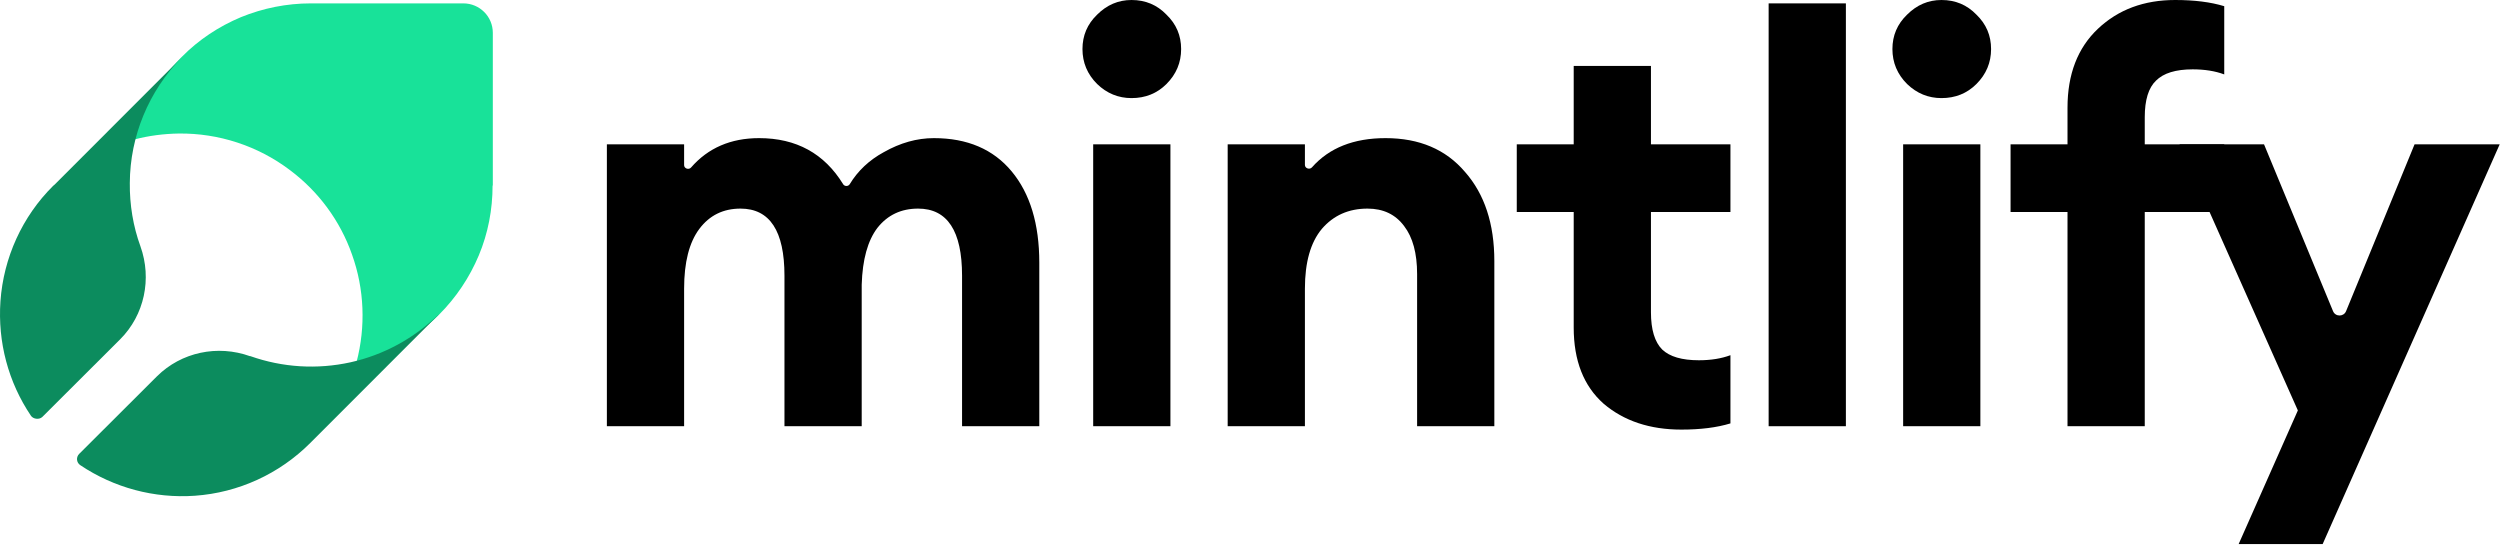
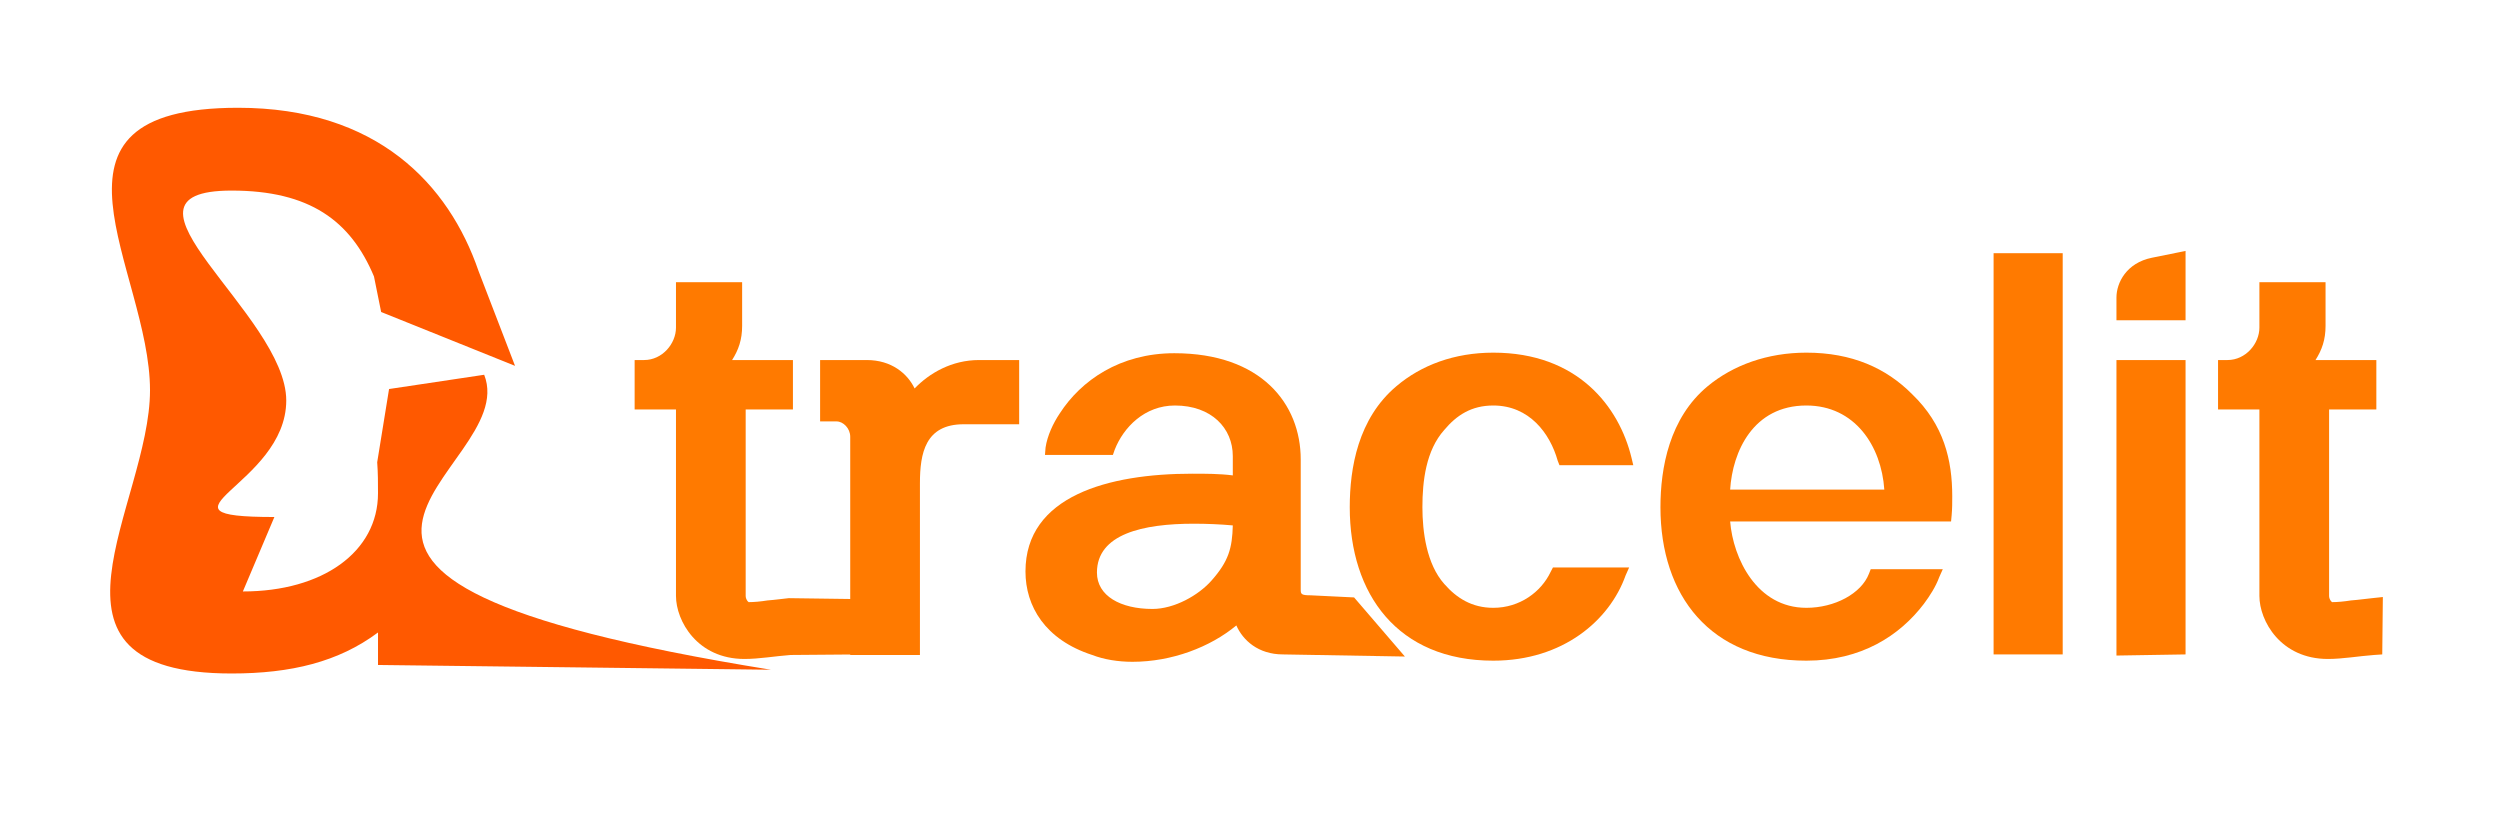
- <svg xmlns="http://www.w3.org/2000/svg" width="1682" height="367" viewBox="0 0 1682 367" fill="none">
-   <path d="M1562.69 366.037H1506.17L1546 276.14L1466.34 97.105H1523.24L1569.66 209.337C1571.28 213.26 1576.84 213.253 1578.45 209.325L1624.52 97.105H1681.79L1562.69 366.037Z" fill="black" />
-   <path d="M1391.02 286.761V142.622H1352.71V97.104H1391.02V72.449C1391.02 49.943 1397.85 32.242 1411.5 19.345C1425.16 6.448 1442.48 0 1463.47 0C1476.37 0 1487.37 1.391 1496.47 4.172V50.069C1490.4 47.793 1483.32 46.656 1475.23 46.656C1463.85 46.656 1455.63 49.184 1450.57 54.242C1445.51 59.046 1442.99 67.265 1442.99 78.897V97.104H1496.47V142.622H1442.99V286.761H1391.02Z" fill="black" />
-   <path d="M1306.22 66.001C1297.37 66.001 1289.66 62.84 1283.08 56.518C1276.51 49.943 1273.22 42.104 1273.22 33C1273.22 23.897 1276.51 16.184 1283.08 9.862C1289.66 3.287 1297.37 0 1306.22 0C1315.58 0 1323.42 3.287 1329.74 9.862C1336.31 16.184 1339.6 23.897 1339.6 33C1339.6 42.104 1336.31 49.943 1329.74 56.518C1323.42 62.84 1315.58 66.001 1306.22 66.001ZM1280.43 286.761V97.104H1332.39V286.761H1280.43Z" fill="black" />
-   <path d="M1189.94 286.761V2.276H1241.91V286.761H1189.94Z" fill="black" />
-   <path d="M1131.24 289.037C1110 289.037 1092.55 283.221 1078.89 271.588C1065.49 259.703 1058.79 242.634 1058.79 220.381V142.622H1020.48V97.104H1058.79V44.38H1110.76V97.104H1164.24V142.622H1110.76V210.14C1110.76 221.772 1113.29 230.117 1118.34 235.174C1123.4 239.979 1131.62 242.381 1143 242.381C1151.09 242.381 1158.17 241.243 1164.24 238.967V284.864C1155.14 287.646 1144.14 289.037 1131.24 289.037Z" fill="black" />
-   <path d="M825.979 286.761V97.104H877.945V110.967C877.945 113.311 881.135 114.347 882.688 112.591C894.273 99.485 910.773 92.932 932.187 92.932C954.946 92.932 972.774 100.518 985.67 115.691C998.82 130.61 1005.39 150.587 1005.39 175.622V286.761H953.429V184.346C953.429 170.438 950.521 159.691 944.704 152.105C938.888 144.265 930.67 140.346 920.049 140.346C907.405 140.346 897.164 144.898 889.325 154.001C881.738 163.105 877.945 176.507 877.945 194.208V286.761H825.979Z" fill="black" />
-   <path d="M761.286 66.001C752.436 66.001 744.723 62.84 738.148 56.518C731.574 49.943 728.286 42.104 728.286 33C728.286 23.897 731.574 16.184 738.148 9.862C744.723 3.287 752.436 0 761.286 0C770.643 0 778.482 3.287 784.804 9.862C791.379 16.184 794.666 23.897 794.666 33C794.666 42.104 791.379 49.943 784.804 56.518C778.482 62.84 770.643 66.001 761.286 66.001ZM735.493 286.761V97.104H787.459V286.761H735.493Z" fill="black" />
-   <path d="M647.273 286.761V185.484C647.273 155.392 637.411 140.346 617.686 140.346C606.307 140.346 597.204 144.645 590.376 153.243C583.801 161.84 580.261 174.61 579.755 191.553V286.761H527.789V185.484C527.789 155.392 517.927 140.346 498.203 140.346C486.571 140.346 477.341 144.898 470.513 154.001C463.685 163.105 460.272 176.507 460.272 194.208V286.761H408.306V97.104H460.272V111.103C460.272 113.435 463.407 114.462 464.939 112.704C476.419 99.522 491.68 92.932 510.72 92.932C535.742 92.932 554.588 103.262 567.259 123.923C568.258 125.553 570.718 125.527 571.712 123.894C577.189 114.891 584.802 107.731 594.548 102.415C605.675 96.093 616.928 92.932 628.307 92.932C650.813 92.932 668.261 100.392 680.652 115.311C693.043 130.231 699.239 150.714 699.239 176.76V286.761H647.273Z" fill="black" />
-   <path d="M331.569 124.833V22.09C331.569 11.065 322.625 2.276 311.764 2.276H209.069C192.938 2.276 176.967 5.472 162.113 11.544C147.26 17.775 133.685 26.724 122.345 38.228L121.546 39.027C106.533 54.207 95.833 73.062 90.402 93.834C100.145 91.277 110.206 89.999 120.268 89.839C147.1 89.52 173.453 98.148 194.855 114.287C214.18 128.668 228.873 148.481 236.859 171.331C245.164 194.5 246.122 219.746 239.893 243.554C260.496 238.122 279.503 227.416 294.675 212.396L295.474 211.597C306.813 200.252 315.917 186.67 322.145 171.81C328.374 156.95 331.409 140.971 331.409 124.833H331.569Z" fill="#18E299" />
-   <path d="M87.337 123.098C87.496 91.579 100.066 61.334 122.182 38.73L36.739 124.212C36.421 124.531 36.102 124.69 35.784 125.008C14.941 145.702 2.371 173.4 0.303 202.69C-1.607 230.07 5.553 257.131 20.828 279.736C22.285 281.892 26.238 282.601 28.466 280.532L80.813 228.319C97.202 211.923 102.293 187.568 94.497 165.759C89.564 152.229 87.178 137.743 87.337 123.098Z" fill="#0C8C5E" />
-   <path d="M294.976 211.605C278.587 227.683 258.062 238.826 235.786 243.761C213.351 248.695 190.121 247.263 168.482 239.622C168.482 239.622 168.323 239.622 168.164 239.622C146.365 231.822 122.022 236.916 105.633 253.153L53.285 305.365C51.057 307.594 51.376 311.255 54.081 313.006C76.674 328.128 103.724 335.451 131.091 333.541C160.368 331.471 187.894 318.896 208.737 298.043L209.533 297.247L294.976 211.764V211.605Z" fill="#0C8C5E" />
+ <svg xmlns="http://www.w3.org/2000/svg" width="100%" height="100%" viewBox="0 0 1500 500" version="1.1" xml:space="preserve" style="fill-rule:evenodd;clip-rule:evenodd;stroke-linejoin:round;stroke-miterlimit:2;">
+   <g>
+     <g>
+       <path d="M516.138,392.65l0.354,-33.169l-43.213,-0.588c-3.544,0.341 -8.151,1.023 -12.759,1.364c-4.253,0.682 -8.151,1.023 -11.341,1.023c0,0 -0.354,-0.341 -0.709,-0.682c-0.709,-1.023 -1.063,-2.046 -1.063,-3.069l0,-111.841l28.352,0l0,-29.665l-36.504,0c3.898,-6.138 6.025,-12.275 6.025,-20.459l0,-26.255l-39.693,0l0,27.278c0,9.547 -8.151,19.436 -19.138,19.436l-5.67,0l0,29.665l24.808,0l0,111.841c0,15.003 12.759,37.849 41.111,37.849c8.86,0 18.429,-1.705 27.644,-2.387l41.795,-0.341Z" style="fill:#ff7a00;" />
+       <path d="M510.138,392.991l41.82,0l0,-102.975c0,-18.072 3.19,-35.462 26.226,-35.462l33.314,0l0,-38.53l-24.1,0c-16.303,0 -29.77,7.842 -38.63,17.049c-4.253,-8.865 -13.822,-17.049 -28.707,-17.049l-27.998,0l0,36.826l9.923,0c3.898,0 8.151,4.092 8.151,9.206l0,130.935Z" style="fill:#ff7a00;" />
+       <path d="M739.68,315.248c-0.354,13.639 -2.481,21.482 -12.759,33.075c-7.797,8.865 -22.328,17.049 -35.441,17.049c-19.138,0 -33.314,-7.842 -33.314,-21.823c0,-23.186 27.644,-29.324 58.123,-29.324c7.797,0 15.948,0.341 23.391,1.023Zm-112.701,-42.281l40.757,0l1.063,-3.069c5.316,-13.639 18.075,-26.596 36.149,-26.596c21.973,0 34.732,13.639 34.732,30.347l0,11.593c-7.797,-1.023 -16.303,-1.023 -24.454,-1.023c-49.971,0 -99.942,13.298 -99.942,58.648c0,20.8 11.695,40.917 40.048,50.124c7.088,2.728 15.594,4.092 24.1,4.092c23.745,0 46.782,-8.865 62.375,-21.823c3.898,8.865 13.113,17.39 27.998,17.39l73.132,1.27l-30.483,-35.462l-25.992,-1.27c-5.67,0 -6.025,-0.682 -6.025,-3.41l0,-78.084c0,-33.416 -23.745,-63.763 -75.843,-63.763c-32.605,0 -55.996,16.367 -68.755,36.144c-3.898,5.797 -7.443,13.298 -8.506,20.459l-0.354,4.433Z" style="fill:#ff7a00;" />
+       <path d="M931.768,340.481l-1.418,2.728c-5.67,11.934 -18.429,21.482 -34.377,21.482c-12.759,0 -21.973,-5.797 -29.416,-14.321c-10.632,-11.934 -13.113,-31.37 -13.113,-46.032c0,-15.685 2.126,-34.098 13.113,-46.373c7.443,-8.865 16.303,-14.662 29.416,-14.662c21.619,0 34.023,16.708 38.63,33.075l1.063,2.728l44.301,0l-1.063,-4.433c-7.443,-30.688 -32.251,-63.081 -82.931,-63.081c-23.391,0 -43.238,7.502 -58.123,20.118c-23.036,19.436 -27.998,49.101 -27.998,72.628c0,52.17 28.707,92.064 86.121,92.064c41.82,0 69.818,-24.209 79.387,-51.147l2.126,-4.774l-45.718,0Z" style="fill:#ff7a00;" />
+       <path d="M1038.09,293.767c1.418,-22.846 13.822,-50.465 45.718,-50.465c29.061,0 45.01,24.209 46.782,50.465l-92.5,0Zm84.349,47.737l-1.063,2.728c-4.607,11.934 -20.556,20.459 -37.567,20.459c-29.77,0 -43.946,-29.665 -45.718,-51.829l132.548,0l0.354,-3.751c0.354,-4.092 0.354,-7.502 0.354,-11.252c0,-21.823 -4.962,-42.963 -24.1,-61.376c-15.594,-15.685 -36.149,-24.891 -63.439,-24.891c-23.391,0 -43.946,7.502 -59.186,20.118c-23.036,19.095 -28.352,49.101 -28.352,72.628c0,52.852 29.77,92.064 87.538,92.064c32.96,0 55.996,-15.003 70.527,-34.098c3.544,-4.774 7.088,-10.229 9.215,-16.026l2.126,-4.774l-43.238,0Z" style="fill:#ff7a00;" />
+       <rect x="1196.155" y="151.92" width="41.465" height="240.73" style="fill:#ff7a00;" />
+       <path d="M1269.871,192.155l41.465,0l0,-41.599l-20.201,4.092c-15.239,3.069 -21.264,15.003 -21.264,23.868l0,13.639Zm0,201.177l41.465,-0.682l0,-176.627l-41.465,0l0,177.308Z" style="fill:#ff7a00;" />
+       <path d="M1429.354,392.65l0.354,-34.439l-6.379,0.682c-3.544,0.341 -8.151,1.023 -12.759,1.364c-4.253,0.682 -8.151,1.023 -11.341,1.023c0,0 -0.354,-0.341 -0.709,-0.682c-0.709,-1.023 -1.063,-2.046 -1.063,-3.069l0,-111.841l28.352,0l0,-29.665l-36.504,0c3.898,-6.138 6.025,-12.275 6.025,-20.459l0,-26.255l-39.693,0l0,27.278c0,9.547 -8.151,19.436 -19.138,19.436l-5.67,0l0,29.665l24.808,0l0,111.841c0,15.003 12.759,37.849 41.111,37.849c8.86,0 18.429,-1.705 27.644,-2.387l4.962,-0.341Z" style="fill:#ff7a00;" />
+     </g>
+     <path d="M226.32,277.33c0.483,6.501 0.483,12.537 0.483,18.574c0,35.29 -33.301,58.971 -81.081,58.971l18.904,-44.668c-80.116,0 7.127,-18.838 7.127,-69.915c0,-51.542 -113.869,-125.945 -32.787,-125.945c46.815,0 71.429,18.109 85.425,51.542l4.299,21.308l80.331,32.313l-21.889,-56.871c-17.857,-52.006 -60.811,-97.976 -144.305,-97.976c-130.309,0 -52.823,97.047 -52.823,169.484c0,68.722 -78.452,169.948 48.962,169.948c35.714,0 64.189,-6.965 87.838,-24.61l0,19.502l235.727,2.851c-352.278,-56.739 -148.666,-117.726 -172.021,-176.979l-57.077,8.554l-7.112,43.917Z" style="fill:#ff5900;fill-rule:nonzero;" />
+   </g>
</svg>
